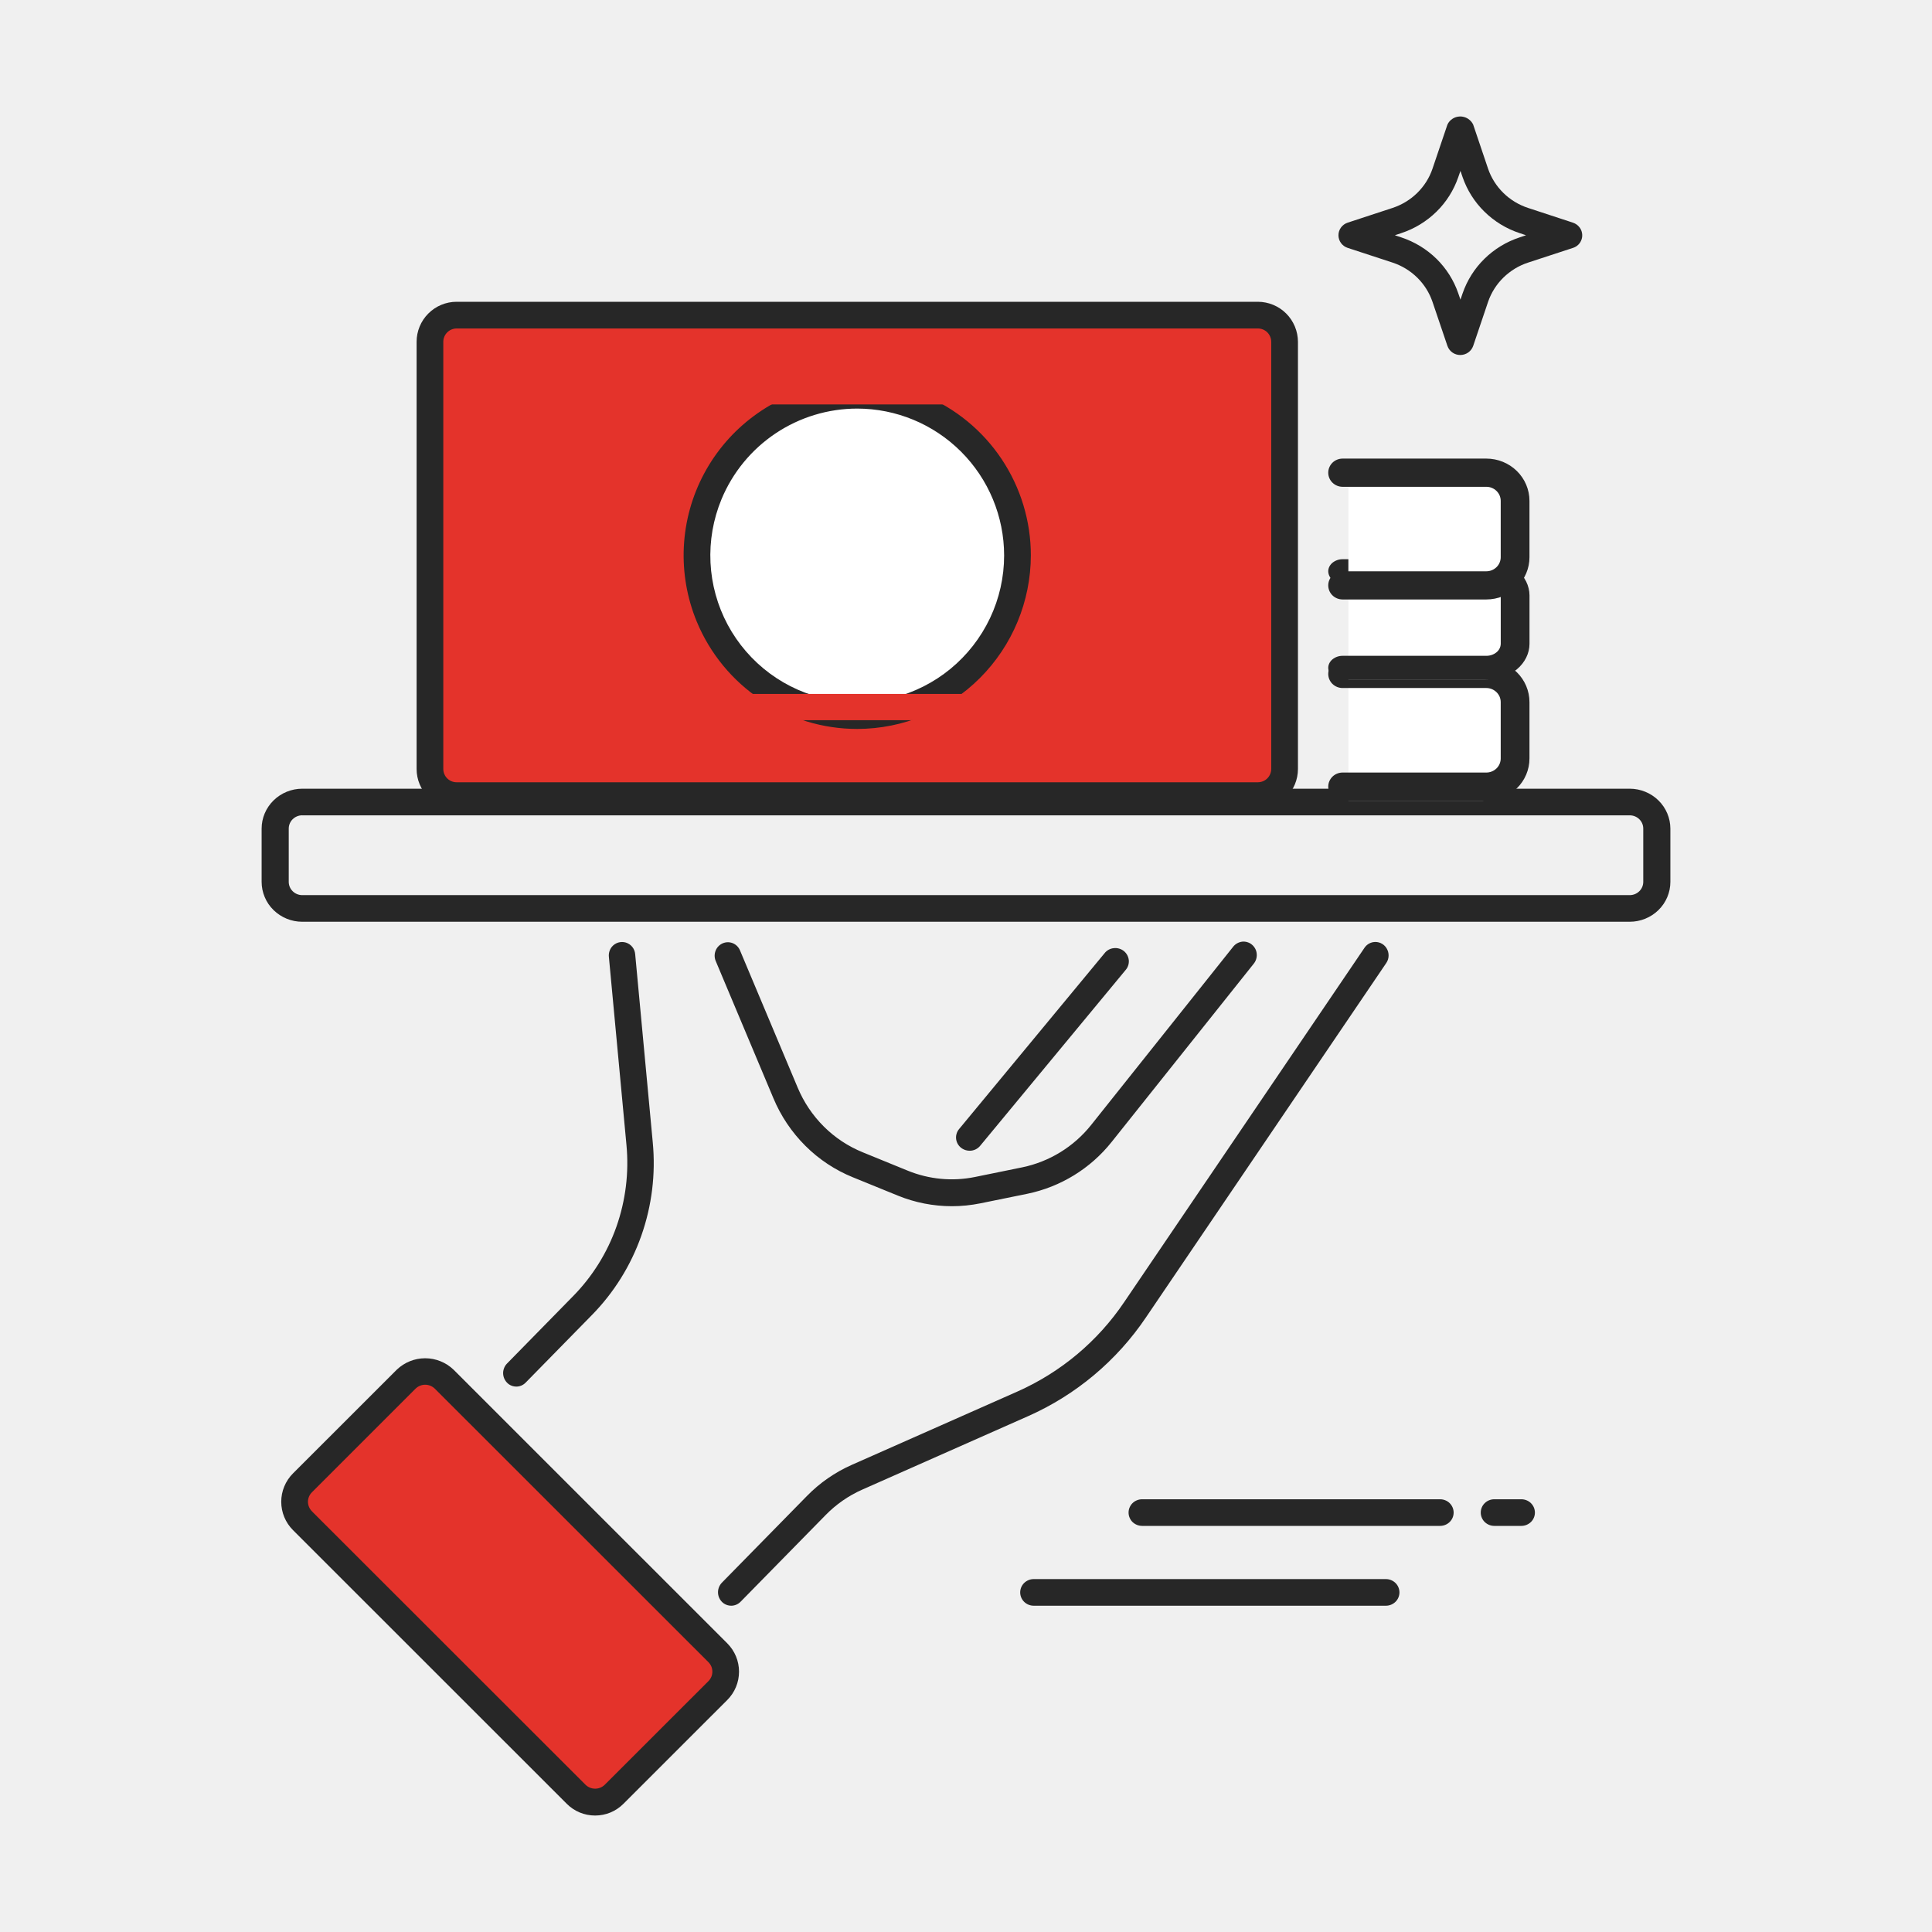
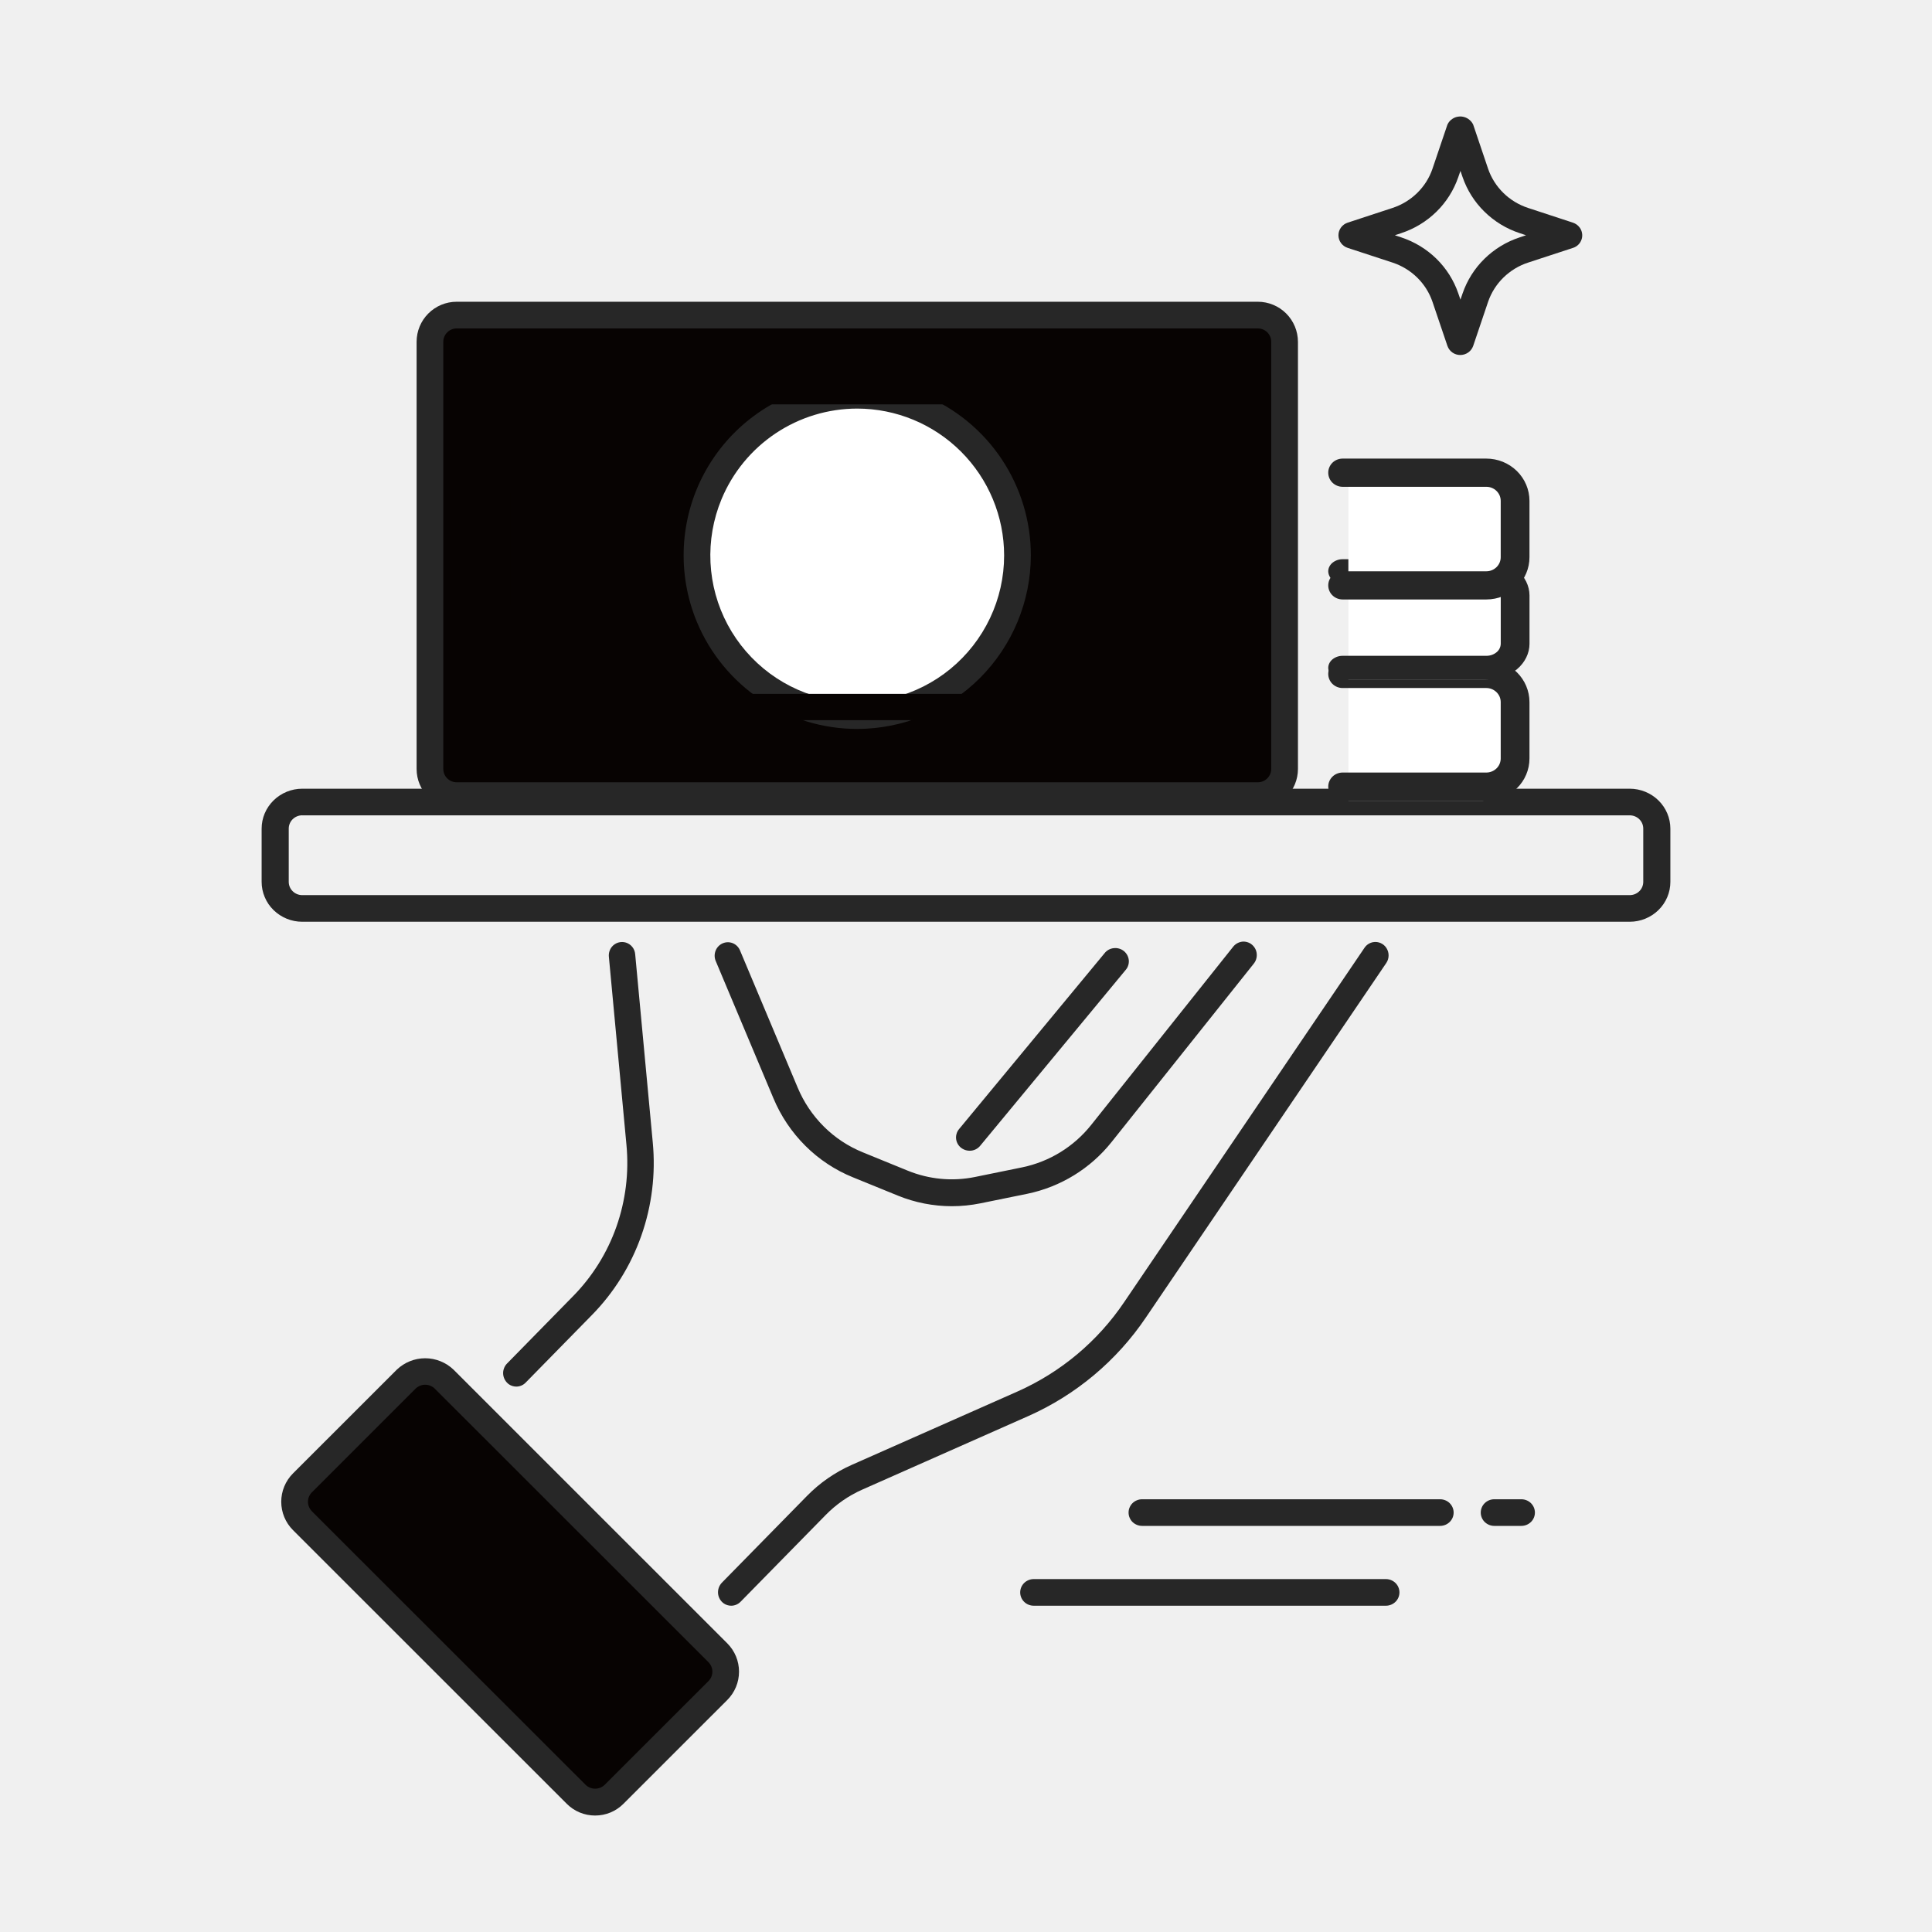
<svg xmlns="http://www.w3.org/2000/svg" preserveAspectRatio="none" overflow="visible" style="display: block;" width="60" height="60" viewBox="0 0 60 60" fill="none">
  <g id="iconbox2.svg">
    <path id="Vector" d="M22.708 49.867C22.627 49.867 22.547 49.843 22.48 49.797C22.429 49.762 22.387 49.716 22.356 49.663C22.325 49.61 22.306 49.551 22.3 49.49C22.294 49.428 22.302 49.367 22.322 49.309C22.342 49.251 22.375 49.198 22.417 49.153L25.059 46.46C25.458 46.052 25.93 45.724 26.452 45.493L31.604 43.212C32.944 42.616 34.09 41.656 34.91 40.442L42.376 29.434C42.437 29.343 42.532 29.281 42.64 29.26C42.72 29.245 42.803 29.255 42.878 29.288C42.953 29.321 43.016 29.376 43.059 29.445C43.103 29.515 43.126 29.596 43.124 29.679C43.123 29.762 43.097 29.842 43.05 29.91L35.586 40.917C34.679 42.261 33.413 43.322 31.931 43.979L26.779 46.261C26.354 46.449 25.967 46.717 25.64 47.052L22.998 49.745C22.96 49.783 22.915 49.814 22.865 49.835C22.816 49.856 22.762 49.867 22.708 49.867ZM29.559 37.46C28.984 37.459 28.415 37.348 27.884 37.131L26.49 36.563C25.937 36.339 25.434 36.006 25.012 35.585C24.586 35.161 24.248 34.657 24.017 34.102L22.224 29.837C22.184 29.735 22.184 29.622 22.225 29.521C22.265 29.42 22.344 29.34 22.443 29.296C22.492 29.275 22.544 29.263 22.597 29.262C22.651 29.261 22.703 29.271 22.753 29.29C22.853 29.33 22.934 29.408 22.978 29.508L24.771 33.773C24.96 34.227 25.237 34.639 25.585 34.986C25.931 35.331 26.342 35.602 26.794 35.786L28.188 36.355C28.852 36.627 29.582 36.696 30.285 36.551L31.745 36.253C32.592 36.078 33.35 35.611 33.888 34.935L38.292 29.408C38.325 29.364 38.367 29.327 38.415 29.299C38.463 29.271 38.516 29.253 38.571 29.245C38.625 29.238 38.681 29.243 38.734 29.259C38.787 29.274 38.837 29.3 38.879 29.336C38.922 29.372 38.958 29.416 38.984 29.466C39.01 29.515 39.025 29.57 39.029 29.626C39.034 29.682 39.027 29.738 39.01 29.791C38.993 29.845 38.965 29.894 38.929 29.937L34.525 35.462C33.867 36.29 32.939 36.86 31.904 37.074L30.445 37.371C30.153 37.43 29.856 37.46 29.559 37.46ZM16.034 43.062C15.952 43.062 15.873 43.037 15.806 42.992C15.756 42.956 15.714 42.91 15.683 42.857C15.652 42.804 15.633 42.745 15.627 42.684C15.621 42.623 15.628 42.561 15.649 42.503C15.669 42.445 15.701 42.392 15.744 42.348L17.797 40.254C18.399 39.642 18.859 38.904 19.144 38.095C19.43 37.281 19.537 36.414 19.455 35.555L18.909 29.712C18.899 29.601 18.932 29.491 19.001 29.405C19.053 29.342 19.122 29.296 19.2 29.272C19.279 29.249 19.362 29.249 19.44 29.273C19.518 29.298 19.587 29.345 19.638 29.409C19.689 29.473 19.719 29.55 19.726 29.632L20.272 35.477C20.366 36.458 20.244 37.448 19.916 38.378C19.59 39.303 19.065 40.146 18.377 40.845L16.324 42.939C16.286 42.978 16.241 43.009 16.191 43.03C16.142 43.051 16.088 43.062 16.034 43.062Z" fill="#272727" />
-     <path id="Vector_2" d="M9.27 47.107L18.011 55.844C18.136 55.968 18.304 56.038 18.48 56.038C18.655 56.038 18.824 55.968 18.948 55.844L22.411 52.383C22.535 52.259 22.604 52.091 22.604 51.916C22.604 51.74 22.535 51.572 22.411 51.448L13.669 42.71C13.545 42.586 13.376 42.517 13.201 42.517C13.025 42.517 12.857 42.586 12.733 42.71L9.27 46.171C9.209 46.232 9.16 46.305 9.127 46.386C9.093 46.466 9.076 46.552 9.076 46.639C9.076 46.726 9.093 46.812 9.127 46.892C9.16 46.973 9.209 47.045 9.27 47.107Z" fill="#E4332B" />
+     <path id="Vector_2" d="M9.272 47.106L18.013 55.843C18.138 55.967 18.306 56.037 18.482 56.037C18.657 56.037 18.826 55.967 18.95 55.843L22.413 52.383C22.537 52.258 22.606 52.09 22.606 51.915C22.606 51.739 22.537 51.571 22.413 51.447L13.671 42.709C13.547 42.585 13.378 42.516 13.203 42.516C13.027 42.516 12.859 42.585 12.735 42.709L9.272 46.17C9.211 46.231 9.162 46.304 9.129 46.385C9.095 46.465 9.078 46.551 9.078 46.638C9.078 46.725 9.095 46.811 9.129 46.891C9.162 46.972 9.211 47.044 9.272 47.106Z" fill="#070302" />
    <path id="Vector_3" d="M18.482 56.383C18.318 56.383 18.157 56.351 18.005 56.289C17.854 56.226 17.717 56.135 17.602 56.019L9.098 47.518C8.865 47.285 8.734 46.968 8.734 46.639C8.734 46.309 8.865 45.993 9.098 45.759L12.324 42.535C12.561 42.309 12.876 42.182 13.204 42.182C13.531 42.182 13.847 42.309 14.084 42.535L22.587 51.036C22.82 51.269 22.951 51.585 22.951 51.915C22.951 52.245 22.82 52.561 22.587 52.794L19.361 56.019C19.246 56.134 19.109 56.226 18.958 56.289C18.807 56.351 18.645 56.383 18.482 56.383ZM9.684 46.932L18.189 55.432C18.268 55.507 18.373 55.549 18.483 55.549C18.592 55.549 18.697 55.507 18.776 55.432L22.002 52.208C22.04 52.169 22.071 52.123 22.092 52.073C22.113 52.023 22.123 51.969 22.123 51.914C22.123 51.86 22.113 51.806 22.092 51.756C22.071 51.705 22.04 51.66 22.002 51.621L13.498 43.121C13.418 43.046 13.313 43.004 13.204 43.004C13.095 43.004 12.99 43.046 12.911 43.121L9.686 46.346C9.647 46.384 9.617 46.43 9.596 46.48C9.575 46.53 9.564 46.584 9.564 46.639C9.564 46.693 9.575 46.747 9.596 46.797C9.617 46.848 9.647 46.893 9.686 46.932H9.684ZM50.612 28.626H9.387C9.054 28.627 8.734 28.496 8.495 28.263C8.378 28.149 8.285 28.013 8.222 27.862C8.158 27.712 8.125 27.55 8.125 27.387V25.734C8.125 25.406 8.258 25.091 8.495 24.858C8.733 24.625 9.053 24.494 9.387 24.494H50.613C50.947 24.494 51.268 24.626 51.505 24.858C51.742 25.091 51.874 25.406 51.875 25.734V27.387C51.875 27.716 51.742 28.031 51.505 28.263C51.267 28.496 50.946 28.626 50.612 28.626ZM9.387 25.32C9.275 25.32 9.169 25.364 9.09 25.441C9.051 25.479 9.02 25.525 8.999 25.575C8.978 25.625 8.967 25.679 8.967 25.734V27.386C8.967 27.496 9.011 27.601 9.09 27.678C9.169 27.756 9.276 27.799 9.387 27.799H50.613C50.724 27.799 50.831 27.756 50.91 27.678C50.949 27.64 50.98 27.595 51.001 27.545C51.022 27.494 51.033 27.441 51.033 27.386V25.734C51.033 25.679 51.022 25.625 51.001 25.575C50.98 25.525 50.949 25.48 50.91 25.442C50.831 25.364 50.724 25.321 50.613 25.321H9.387L9.387 25.32ZM30.113 35.737C30.033 35.737 29.955 35.715 29.887 35.673C29.837 35.643 29.794 35.602 29.761 35.553C29.728 35.505 29.706 35.45 29.696 35.392C29.686 35.334 29.689 35.274 29.705 35.218C29.72 35.161 29.748 35.108 29.786 35.063L34.3 29.607C34.334 29.562 34.377 29.525 34.426 29.497C34.475 29.469 34.53 29.452 34.586 29.446C34.642 29.439 34.698 29.443 34.753 29.459C34.807 29.474 34.858 29.5 34.902 29.535C34.945 29.57 34.981 29.613 35.008 29.663C35.034 29.712 35.051 29.766 35.056 29.821C35.061 29.877 35.054 29.933 35.036 29.986C35.019 30.039 34.99 30.087 34.953 30.129L30.439 35.585C30.399 35.633 30.349 35.672 30.293 35.698C30.236 35.724 30.175 35.738 30.113 35.737ZM47.248 47.388H46.406C46.295 47.388 46.188 47.344 46.109 47.267C46.07 47.229 46.039 47.183 46.018 47.133C45.997 47.083 45.986 47.029 45.986 46.974C45.986 46.92 45.997 46.866 46.018 46.816C46.039 46.766 46.07 46.72 46.109 46.682C46.188 46.604 46.295 46.561 46.406 46.561H47.248C47.359 46.561 47.466 46.605 47.545 46.682C47.584 46.721 47.615 46.766 47.636 46.816C47.657 46.866 47.668 46.92 47.668 46.975C47.668 47.029 47.657 47.083 47.636 47.133C47.615 47.183 47.584 47.229 47.545 47.267C47.465 47.344 47.359 47.388 47.248 47.388ZM44.724 47.388H35.469C35.358 47.388 35.251 47.344 35.171 47.267C35.132 47.229 35.102 47.183 35.081 47.133C35.059 47.083 35.049 47.029 35.049 46.974C35.049 46.92 35.059 46.866 35.081 46.816C35.102 46.766 35.132 46.72 35.171 46.682C35.251 46.604 35.358 46.561 35.469 46.561H44.724C44.835 46.561 44.943 46.605 45.021 46.682C45.06 46.721 45.091 46.766 45.112 46.816C45.133 46.867 45.144 46.92 45.144 46.975C45.144 47.029 45.133 47.083 45.112 47.133C45.091 47.183 45.06 47.229 45.021 47.267C44.942 47.344 44.835 47.388 44.724 47.388ZM43.041 49.867H32.104C31.992 49.867 31.885 49.824 31.806 49.746C31.767 49.708 31.736 49.662 31.715 49.612C31.694 49.562 31.683 49.508 31.683 49.453C31.683 49.399 31.694 49.345 31.715 49.295C31.736 49.245 31.767 49.199 31.806 49.161C31.885 49.084 31.992 49.04 32.103 49.04H43.041C43.152 49.04 43.259 49.084 43.338 49.161C43.377 49.199 43.408 49.245 43.429 49.295C43.45 49.345 43.461 49.399 43.461 49.453C43.461 49.508 43.45 49.562 43.429 49.612C43.408 49.662 43.377 49.708 43.338 49.746C43.259 49.823 43.152 49.867 43.041 49.867ZM45.354 11.025C45.265 11.026 45.179 10.999 45.106 10.948C45.034 10.898 44.98 10.825 44.951 10.742L44.487 9.373C44.39 9.088 44.227 8.831 44.013 8.621C43.797 8.409 43.535 8.25 43.248 8.155L41.853 7.698C41.77 7.671 41.697 7.618 41.646 7.548C41.594 7.478 41.567 7.393 41.567 7.306C41.567 7.219 41.594 7.135 41.646 7.065C41.697 6.995 41.77 6.942 41.853 6.915L43.248 6.457C43.536 6.362 43.798 6.203 44.013 5.992C44.228 5.781 44.391 5.524 44.487 5.241L44.951 3.87C44.986 3.794 45.042 3.73 45.113 3.686C45.166 3.652 45.226 3.63 45.288 3.622C45.35 3.613 45.413 3.617 45.473 3.635C45.533 3.652 45.589 3.682 45.637 3.723C45.685 3.763 45.724 3.813 45.751 3.87L46.214 5.241C46.311 5.524 46.474 5.781 46.689 5.992C46.904 6.204 47.166 6.362 47.454 6.457L48.849 6.915C48.932 6.942 49.005 6.995 49.057 7.065C49.096 7.117 49.122 7.179 49.132 7.243C49.143 7.308 49.138 7.374 49.117 7.436C49.097 7.498 49.062 7.554 49.015 7.6C48.968 7.646 48.911 7.68 48.849 7.699L47.454 8.156C47.166 8.25 46.905 8.41 46.689 8.621C46.474 8.832 46.311 9.09 46.214 9.373L45.751 10.743C45.722 10.825 45.669 10.896 45.598 10.946C45.527 10.997 45.441 11.024 45.354 11.025ZM43.319 7.306L43.517 7.372C43.929 7.508 44.303 7.736 44.611 8.037C44.917 8.338 45.15 8.706 45.289 9.112L45.356 9.306L45.422 9.112C45.562 8.706 45.794 8.337 46.101 8.037C46.409 7.734 46.784 7.507 47.194 7.372L47.392 7.306L47.194 7.24C46.784 7.105 46.409 6.877 46.101 6.574C45.794 6.274 45.562 5.906 45.422 5.501L45.356 5.307L45.288 5.501C45.149 5.906 44.917 6.274 44.611 6.574C44.302 6.877 43.928 7.105 43.517 7.24L43.319 7.306Z" fill="#272727" />
-     <path id="Vector_4" d="M39.233 9.787H14.014C13.838 9.787 13.67 9.857 13.546 9.981C13.422 10.105 13.352 10.273 13.352 10.449V24.049C13.352 24.224 13.422 24.393 13.546 24.517C13.67 24.641 13.839 24.71 14.014 24.71H39.233C39.408 24.71 39.577 24.64 39.701 24.516C39.825 24.392 39.895 24.224 39.895 24.048V10.448C39.895 10.273 39.825 10.105 39.701 9.981C39.577 9.857 39.408 9.787 39.233 9.787Z" fill="#E4332B" />
-     <path id="Vector_5" d="M39.065 25.124H14.181C13.851 25.124 13.536 24.993 13.302 24.759C13.069 24.526 12.938 24.21 12.938 23.881V10.616C12.938 10.286 13.069 9.97 13.302 9.737C13.535 9.503 13.851 9.372 14.181 9.372H39.065C39.395 9.373 39.711 9.504 39.944 9.737C40.177 9.97 40.308 10.286 40.309 10.616V23.881C40.309 24.211 40.178 24.527 39.944 24.761C39.711 24.994 39.395 25.124 39.065 25.124ZM14.181 10.201C14.072 10.201 13.966 10.245 13.889 10.322C13.811 10.4 13.767 10.505 13.767 10.615V23.88C13.767 23.99 13.81 24.095 13.888 24.173C13.966 24.251 14.071 24.294 14.181 24.294H39.065C39.175 24.294 39.28 24.25 39.358 24.173C39.435 24.095 39.479 23.99 39.479 23.88V10.615C39.479 10.505 39.435 10.4 39.358 10.322C39.28 10.245 39.175 10.201 39.065 10.201H14.181Z" fill="#272727" />
+     <path id="Vector_4" d="M39.233 9.787H14.014C13.838 9.787 13.67 9.857 13.546 9.981C13.422 10.105 13.352 10.273 13.352 10.449V24.049C13.352 24.224 13.422 24.393 13.546 24.517C13.67 24.641 13.839 24.71 14.014 24.71H39.233C39.408 24.71 39.577 24.64 39.701 24.516C39.825 24.392 39.895 24.224 39.895 24.048V10.448C39.895 10.273 39.825 10.105 39.701 9.981C39.577 9.857 39.408 9.787 39.233 9.787Z" fill="#070302" />
+     <path id="Vector_5" d="M39.065 25.124H14.181C13.851 25.123 13.536 24.992 13.302 24.759C13.069 24.526 12.938 24.21 12.938 23.88V10.615C12.938 10.285 13.069 9.969 13.302 9.736C13.535 9.503 13.851 9.371 14.181 9.371H39.065C39.395 9.372 39.711 9.503 39.944 9.736C40.177 9.969 40.308 10.285 40.309 10.615V23.881C40.309 24.21 40.178 24.526 39.944 24.76C39.711 24.993 39.395 25.123 39.065 25.124ZM14.181 10.2C14.072 10.2 13.966 10.244 13.889 10.322C13.811 10.399 13.767 10.504 13.767 10.614V23.879C13.767 23.989 13.81 24.095 13.888 24.172C13.966 24.25 14.071 24.294 14.181 24.294H39.065C39.175 24.293 39.28 24.25 39.358 24.172C39.435 24.094 39.479 23.989 39.479 23.879V10.614C39.479 10.504 39.435 10.399 39.358 10.321C39.28 10.244 39.175 10.2 39.065 10.2H14.181Z" fill="#272727" />
    <path id="Vector_6" d="M41.875 24.867H46.041C46.151 24.867 46.259 24.843 46.36 24.796C46.462 24.749 46.554 24.68 46.631 24.593C46.709 24.505 46.77 24.402 46.812 24.288C46.854 24.175 46.875 24.053 46.875 23.93V22.055C46.877 21.812 46.79 21.576 46.631 21.392C46.475 21.216 46.263 21.117 46.041 21.117H41.875" fill="white" />
    <path id="Vector_7" d="M46.16 24.867H41.696C41.578 24.867 41.465 24.822 41.38 24.739C41.339 24.699 41.306 24.651 41.284 24.598C41.261 24.544 41.25 24.487 41.25 24.43C41.25 24.372 41.261 24.315 41.284 24.262C41.306 24.209 41.339 24.161 41.38 24.12C41.464 24.038 41.578 23.992 41.696 23.992H46.16C46.279 23.992 46.391 23.945 46.476 23.863C46.517 23.823 46.55 23.775 46.572 23.722C46.594 23.669 46.606 23.612 46.606 23.555V21.805C46.606 21.747 46.594 21.69 46.572 21.637C46.549 21.584 46.516 21.536 46.475 21.496C46.391 21.414 46.278 21.367 46.16 21.367H41.696C41.578 21.367 41.465 21.322 41.38 21.239C41.339 21.199 41.306 21.151 41.284 21.098C41.261 21.044 41.25 20.987 41.25 20.93C41.25 20.872 41.261 20.815 41.284 20.762C41.306 20.709 41.339 20.661 41.38 20.62C41.464 20.538 41.578 20.492 41.696 20.492H46.16C46.515 20.492 46.856 20.631 47.107 20.877C47.358 21.123 47.499 21.457 47.499 21.805V23.555C47.499 23.903 47.358 24.236 47.107 24.482C46.854 24.729 46.514 24.867 46.16 24.867Z" fill="#272727" />
    <path id="Vector_8" d="M41.875 21.117H46.041C46.263 21.117 46.474 21.035 46.631 20.888C46.787 20.742 46.875 20.543 46.875 20.336V18.773C46.875 18.671 46.854 18.57 46.812 18.475C46.769 18.379 46.708 18.292 46.631 18.221C46.552 18.148 46.461 18.09 46.361 18.052C46.259 18.012 46.151 17.992 46.042 17.992H41.875" fill="white" />
    <path id="Vector_9" d="M46.161 21.117H41.697C41.582 21.119 41.47 21.08 41.381 21.007C41.341 20.975 41.308 20.935 41.286 20.889C41.263 20.843 41.251 20.793 41.25 20.742C41.25 20.642 41.297 20.547 41.381 20.477C41.471 20.404 41.582 20.366 41.697 20.367H46.161C46.279 20.367 46.392 20.327 46.476 20.257C46.516 20.225 46.548 20.185 46.571 20.139C46.594 20.093 46.606 20.043 46.607 19.992V18.492C46.606 18.441 46.593 18.391 46.571 18.345C46.548 18.299 46.516 18.259 46.476 18.227C46.387 18.155 46.275 18.116 46.161 18.117H41.697C41.582 18.119 41.47 18.08 41.381 18.008C41.341 17.976 41.308 17.936 41.286 17.89C41.263 17.844 41.251 17.793 41.25 17.742C41.25 17.643 41.297 17.547 41.381 17.477C41.47 17.405 41.582 17.366 41.697 17.367H46.161C46.516 17.367 46.856 17.486 47.108 17.697C47.358 17.908 47.499 18.194 47.5 18.492V19.992C47.5 20.29 47.358 20.577 47.108 20.787C46.84 21.004 46.505 21.121 46.161 21.117Z" fill="#272727" />
    <path id="Vector_10" d="M41.875 17.992H46.041C46.263 17.992 46.474 17.91 46.631 17.763C46.787 17.617 46.875 17.418 46.875 17.211V15.648C46.875 15.546 46.854 15.445 46.812 15.35C46.769 15.254 46.708 15.167 46.631 15.096C46.552 15.023 46.461 14.965 46.361 14.927C46.259 14.887 46.151 14.867 46.042 14.867H41.875" fill="white" />
    <path id="Vector_11" d="M46.16 18.617H41.696C41.578 18.617 41.465 18.572 41.38 18.489C41.339 18.449 41.306 18.401 41.284 18.348C41.261 18.294 41.25 18.237 41.25 18.18C41.25 18.122 41.261 18.065 41.284 18.012C41.306 17.959 41.339 17.911 41.38 17.87C41.464 17.788 41.578 17.742 41.696 17.742H46.16C46.279 17.742 46.391 17.695 46.476 17.613C46.517 17.573 46.55 17.525 46.572 17.472C46.594 17.419 46.606 17.362 46.606 17.305V15.555C46.606 15.497 46.594 15.44 46.572 15.387C46.549 15.334 46.516 15.286 46.475 15.246C46.391 15.164 46.278 15.118 46.16 15.118H41.696C41.578 15.118 41.465 15.072 41.38 14.989C41.339 14.949 41.306 14.901 41.284 14.848C41.261 14.794 41.25 14.737 41.25 14.68C41.25 14.622 41.261 14.565 41.284 14.512C41.306 14.459 41.339 14.411 41.38 14.37C41.464 14.288 41.578 14.242 41.696 14.242H46.16C46.515 14.242 46.856 14.381 47.107 14.627C47.358 14.873 47.499 15.207 47.499 15.555V17.305C47.499 17.653 47.358 17.986 47.107 18.232C46.854 18.479 46.514 18.617 46.16 18.617Z" fill="#272727" />
-     <path id="Vector_12" d="M26.623 22.222C27.276 22.222 27.923 22.094 28.527 21.844C29.131 21.594 29.679 21.228 30.141 20.766C30.604 20.304 30.97 19.756 31.22 19.152C31.471 18.549 31.599 17.902 31.6 17.248C31.6 16.595 31.471 15.948 31.221 15.344C30.971 14.741 30.604 14.192 30.142 13.73C29.68 13.268 29.131 12.902 28.528 12.652C27.924 12.402 27.277 12.273 26.623 12.273C25.97 12.273 25.323 12.402 24.719 12.652C24.115 12.902 23.567 13.268 23.104 13.73C22.642 14.192 22.276 14.74 22.025 15.344C21.775 15.948 21.646 16.595 21.646 17.248C21.647 17.902 21.776 18.549 22.026 19.152C22.276 19.756 22.642 20.304 23.105 20.766C23.567 21.228 24.115 21.594 24.719 21.844C25.322 22.094 25.969 22.222 26.623 22.222Z" fill="white" />
+     <path id="Vector_12" d="M26.625 22.222C27.278 22.222 27.925 22.094 28.529 21.844C29.133 21.594 29.681 21.228 30.143 20.766C30.605 20.304 30.972 19.756 31.222 19.152C31.473 18.549 31.601 17.902 31.602 17.248C31.602 16.595 31.473 15.948 31.223 15.344C30.973 14.741 30.606 14.192 30.144 13.73C29.682 13.268 29.133 12.902 28.529 12.652C27.926 12.402 27.279 12.273 26.625 12.273C25.972 12.273 25.325 12.402 24.721 12.652C24.117 12.902 23.568 13.268 23.106 13.73C22.644 14.192 22.277 14.74 22.027 15.344C21.777 15.948 21.648 16.595 21.648 17.248C21.649 17.902 21.777 18.549 22.028 19.152C22.278 19.756 22.644 20.304 23.107 20.766C23.569 21.228 24.117 21.594 24.721 21.844C25.324 22.094 25.971 22.222 26.625 22.222Z" fill="white" />
    <path id="Vector_13" d="M26.622 22.638C25.556 22.638 24.514 22.322 23.628 21.729C22.741 21.137 22.05 20.296 21.641 19.311C21.336 18.575 21.198 17.78 21.237 16.983C21.276 16.187 21.491 15.41 21.867 14.707C22.243 14.004 22.77 13.393 23.411 12.919C24.051 12.444 24.789 12.118 25.571 11.963C26.616 11.755 27.7 11.862 28.685 12.27C29.67 12.678 30.512 13.368 31.105 14.255C31.697 15.141 32.014 16.183 32.014 17.248C32.011 18.677 31.442 20.047 30.432 21.057C29.421 22.068 28.052 22.636 26.622 22.638ZM26.622 12.689C25.72 12.689 24.838 12.957 24.088 13.458C23.338 13.959 22.753 14.671 22.407 15.504C22.149 16.127 22.032 16.8 22.065 17.473C22.098 18.147 22.28 18.805 22.598 19.4C22.916 19.994 23.363 20.511 23.905 20.913C24.447 21.314 25.071 21.59 25.733 21.721C26.394 21.853 27.076 21.836 27.73 21.672C28.384 21.508 28.994 21.201 29.515 20.774C30.036 20.346 30.456 19.808 30.745 19.199C31.034 18.59 31.184 17.924 31.184 17.25C31.183 16.04 30.702 14.881 29.846 14.026C28.991 13.171 27.832 12.69 26.622 12.689Z" fill="#272727" />
-     <path id="Vector_14" d="M35.09 22.367H18.658C18.578 22.367 18.5 22.346 18.432 22.304C18.365 22.264 18.311 22.205 18.276 22.134C17.669 20.903 16.593 19.943 15.271 19.456C15.192 19.426 15.123 19.374 15.074 19.306C15.026 19.238 15 19.157 15 19.074V15.037C15 14.954 15.025 14.874 15.074 14.806C15.123 14.737 15.191 14.685 15.271 14.656C16.593 14.167 17.669 13.207 18.276 11.974C18.311 11.905 18.366 11.846 18.433 11.806C18.501 11.764 18.579 11.743 18.659 11.743H35.09C35.17 11.742 35.249 11.764 35.316 11.806C35.383 11.846 35.438 11.905 35.472 11.974C36.079 13.208 37.156 14.168 38.479 14.656C38.558 14.685 38.626 14.737 38.676 14.806C38.724 14.873 38.75 14.954 38.75 15.037V19.074C38.75 19.157 38.724 19.238 38.676 19.306C38.627 19.374 38.558 19.426 38.479 19.456C37.157 19.943 36.081 20.902 35.474 22.134C35.439 22.205 35.385 22.264 35.318 22.304C35.249 22.346 35.17 22.368 35.09 22.367ZM18.919 21.55H34.829C35.5 20.324 36.584 19.354 37.903 18.8V15.31C36.584 14.756 35.499 13.786 34.829 12.56H18.92C18.249 13.786 17.165 14.756 15.846 15.31V18.8C17.165 19.354 18.248 20.324 18.919 21.55Z" fill="#E4332B" />
+     <path id="Vector_14" d="M35.09 22.367H18.658C18.578 22.367 18.5 22.345 18.432 22.303C18.365 22.263 18.311 22.204 18.276 22.134C17.669 20.902 16.593 19.942 15.271 19.455C15.192 19.425 15.123 19.373 15.074 19.305C15.026 19.237 15 19.156 15 19.073V15.036C15 14.954 15.025 14.873 15.074 14.805C15.123 14.736 15.191 14.684 15.271 14.655C16.593 14.166 17.669 13.206 18.276 11.973C18.311 11.903 18.366 11.845 18.433 11.805C18.501 11.764 18.579 11.742 18.659 11.742H35.09C35.17 11.742 35.249 11.764 35.316 11.805C35.383 11.845 35.438 11.903 35.472 11.973C36.079 13.207 37.156 14.167 38.479 14.655C38.558 14.684 38.626 14.736 38.676 14.805C38.724 14.872 38.75 14.953 38.75 15.036V19.073C38.75 19.156 38.724 19.237 38.676 19.305C38.627 19.373 38.558 19.425 38.479 19.455C37.157 19.942 36.081 20.902 35.474 22.134C35.439 22.204 35.385 22.263 35.318 22.303C35.249 22.345 35.17 22.367 35.09 22.367ZM18.919 21.549H34.829C35.5 20.323 36.584 19.354 37.903 18.799V15.309C36.584 14.755 35.499 13.785 34.829 12.559H18.92C18.249 13.785 17.165 14.755 15.846 15.309V18.799C17.165 19.354 18.248 20.323 18.919 21.549Z" fill="#070302" />
  </g>
</svg>
